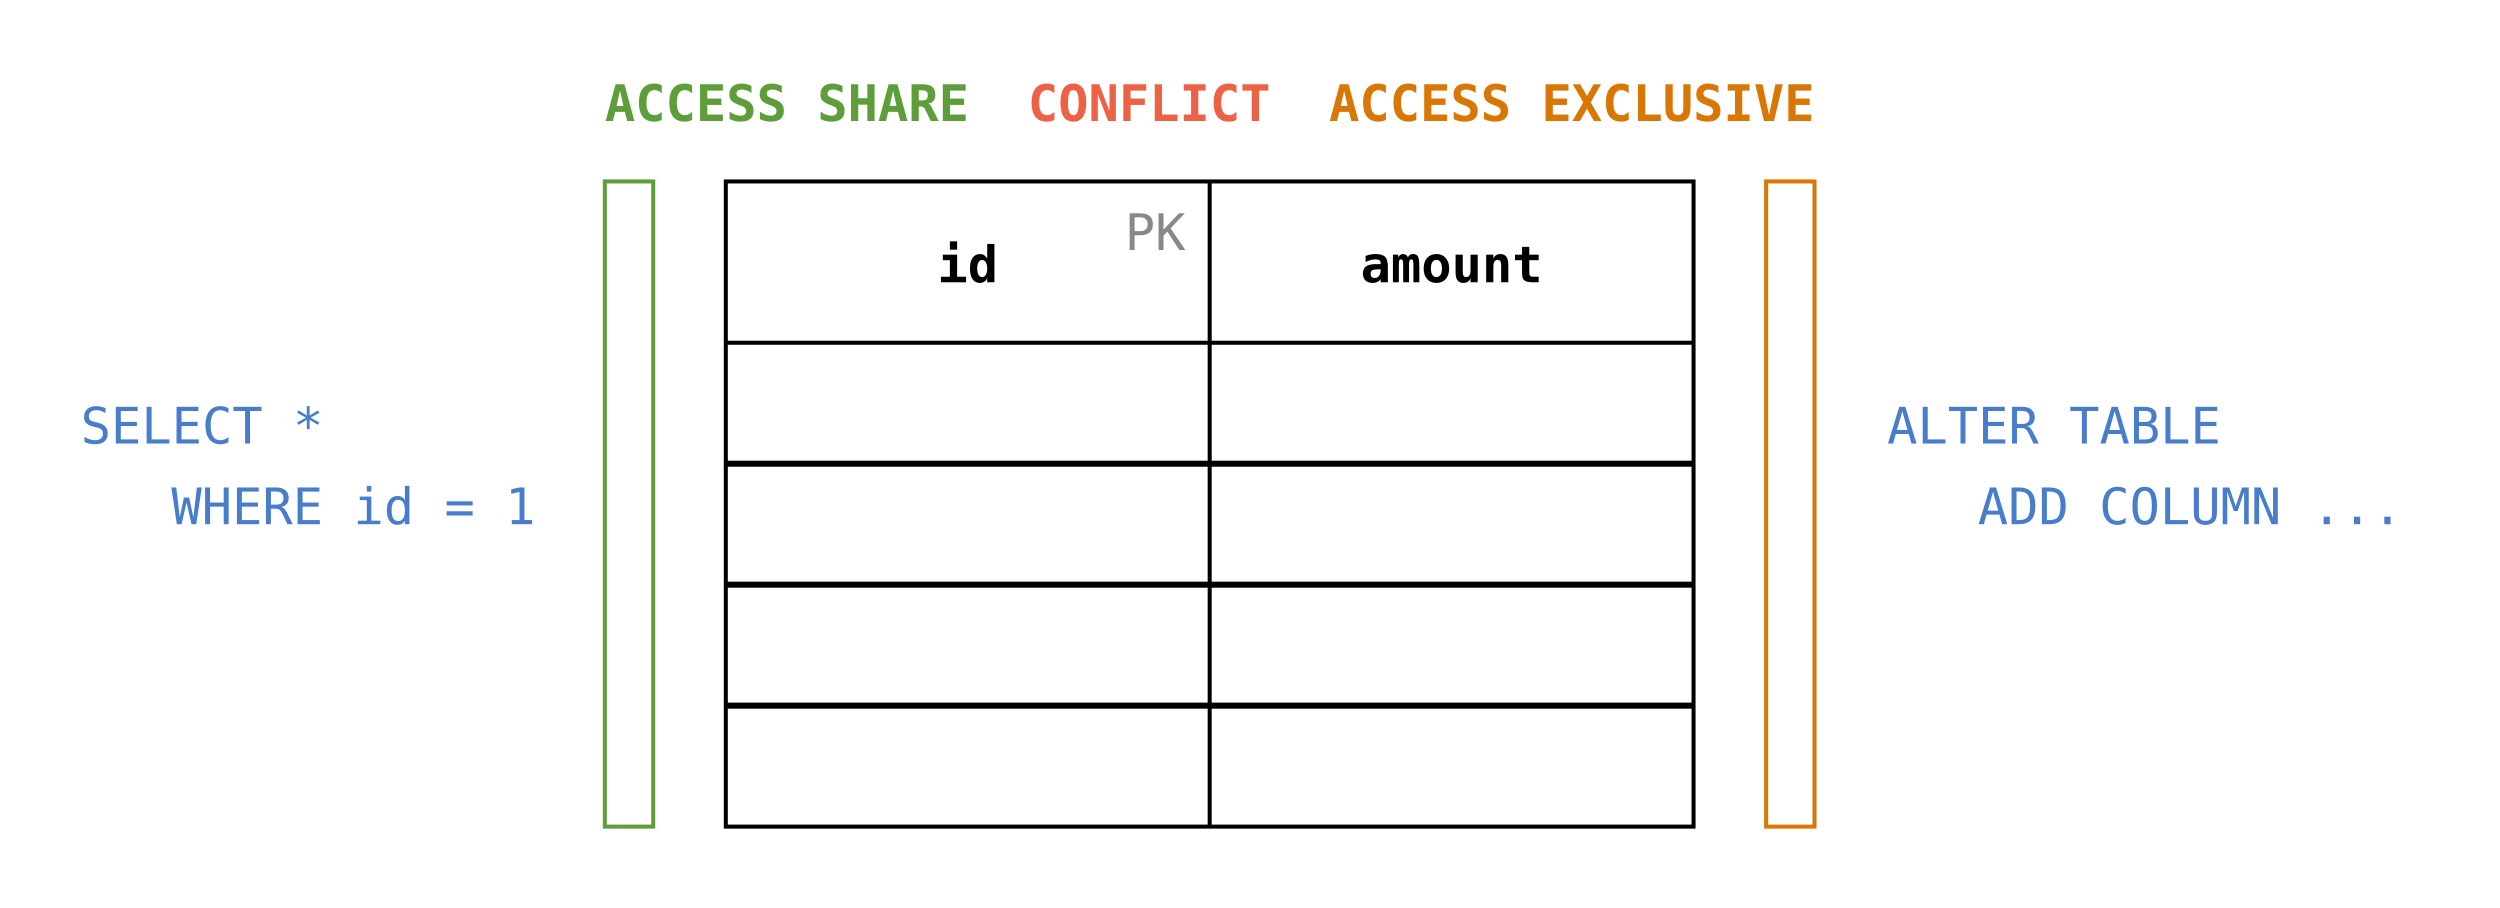
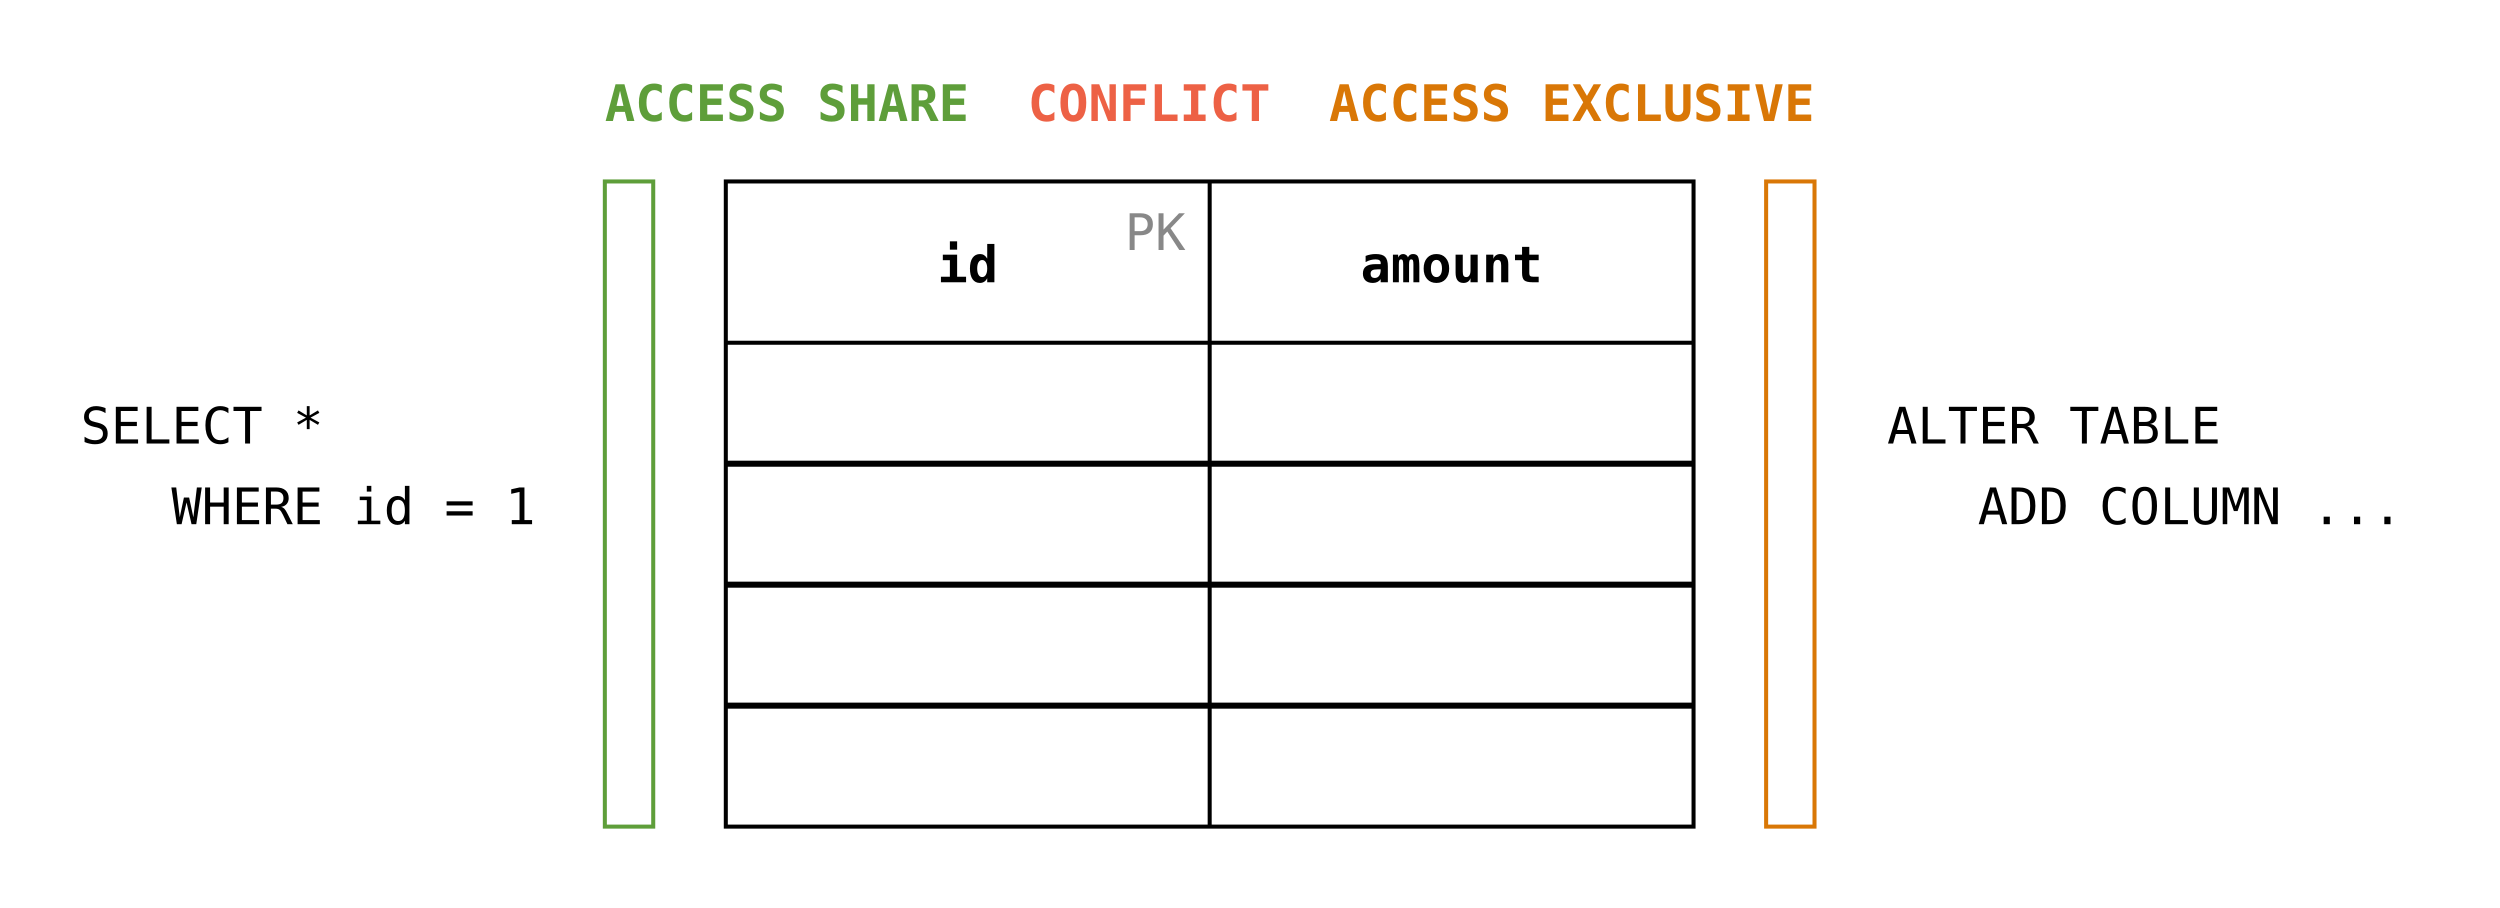
<svg xmlns="http://www.w3.org/2000/svg" class="diagram" width="620" height="225" viewBox="0 0 620 225" font-family="monospace" font-size="12.5">
  <g class="d-success" color="#5e9e3a">
    <text class="d-bold" x="150" y="30" fill="currentColor" font-weight="bold">ACCESS SHARE</text>
    <rect class="d-shape" x="150" y="45" width="12" height="160" fill="none" stroke="currentColor" />
  </g>
-   <text class="d-accent" fill="currentColor" color="#477dca">
+   <text fill="currentColor">
    <tspan x="20" y="110">SELECT *</tspan>
    <tspan x="42.5" y="130">WHERE id = 1</tspan>
  </text>
  <path class="d-line d-thin" d="M180,115 H420 M180,145 H420 M180,175 H420" fill="none" stroke="currentColor" stroke-width="1.5" />
  <path class="d-line" d="M180,85 H420 M300,45 V205" fill="none" stroke="currentColor" />
  <rect class="d-shape" x="180" y="45" width="240" height="160" fill="none" stroke="currentColor" />
  <text class="d-bold" x="240" y="70" text-anchor="middle" fill="currentColor" font-weight="bold">id</text>
  <text class="d-muted" x="294" y="62" text-anchor="end" fill="currentColor" color="#888888">PK</text>
  <text class="d-bold" x="360" y="70" text-anchor="middle" fill="currentColor" font-weight="bold">amount</text>
  <text class="d-alert d-bold" x="285" y="30" text-anchor="middle" fill="currentColor" color="#ed6145" font-weight="bold">CONFLICT</text>
  <g class="d-warning" color="#d97706">
    <text class="d-bold" x="450" y="30" text-anchor="end" fill="currentColor" font-weight="bold">ACCESS EXCLUSIVE</text>
    <rect class="d-shape" x="438" y="45" width="12" height="160" fill="none" stroke="currentColor" />
  </g>
-   <text class="d-accent" fill="currentColor" color="#477dca">
+   <text fill="currentColor">
    <tspan x="468" y="110">ALTER TABLE</tspan>
    <tspan x="490.5" y="130">ADD COLUMN ...</tspan>
  </text>
</svg>
